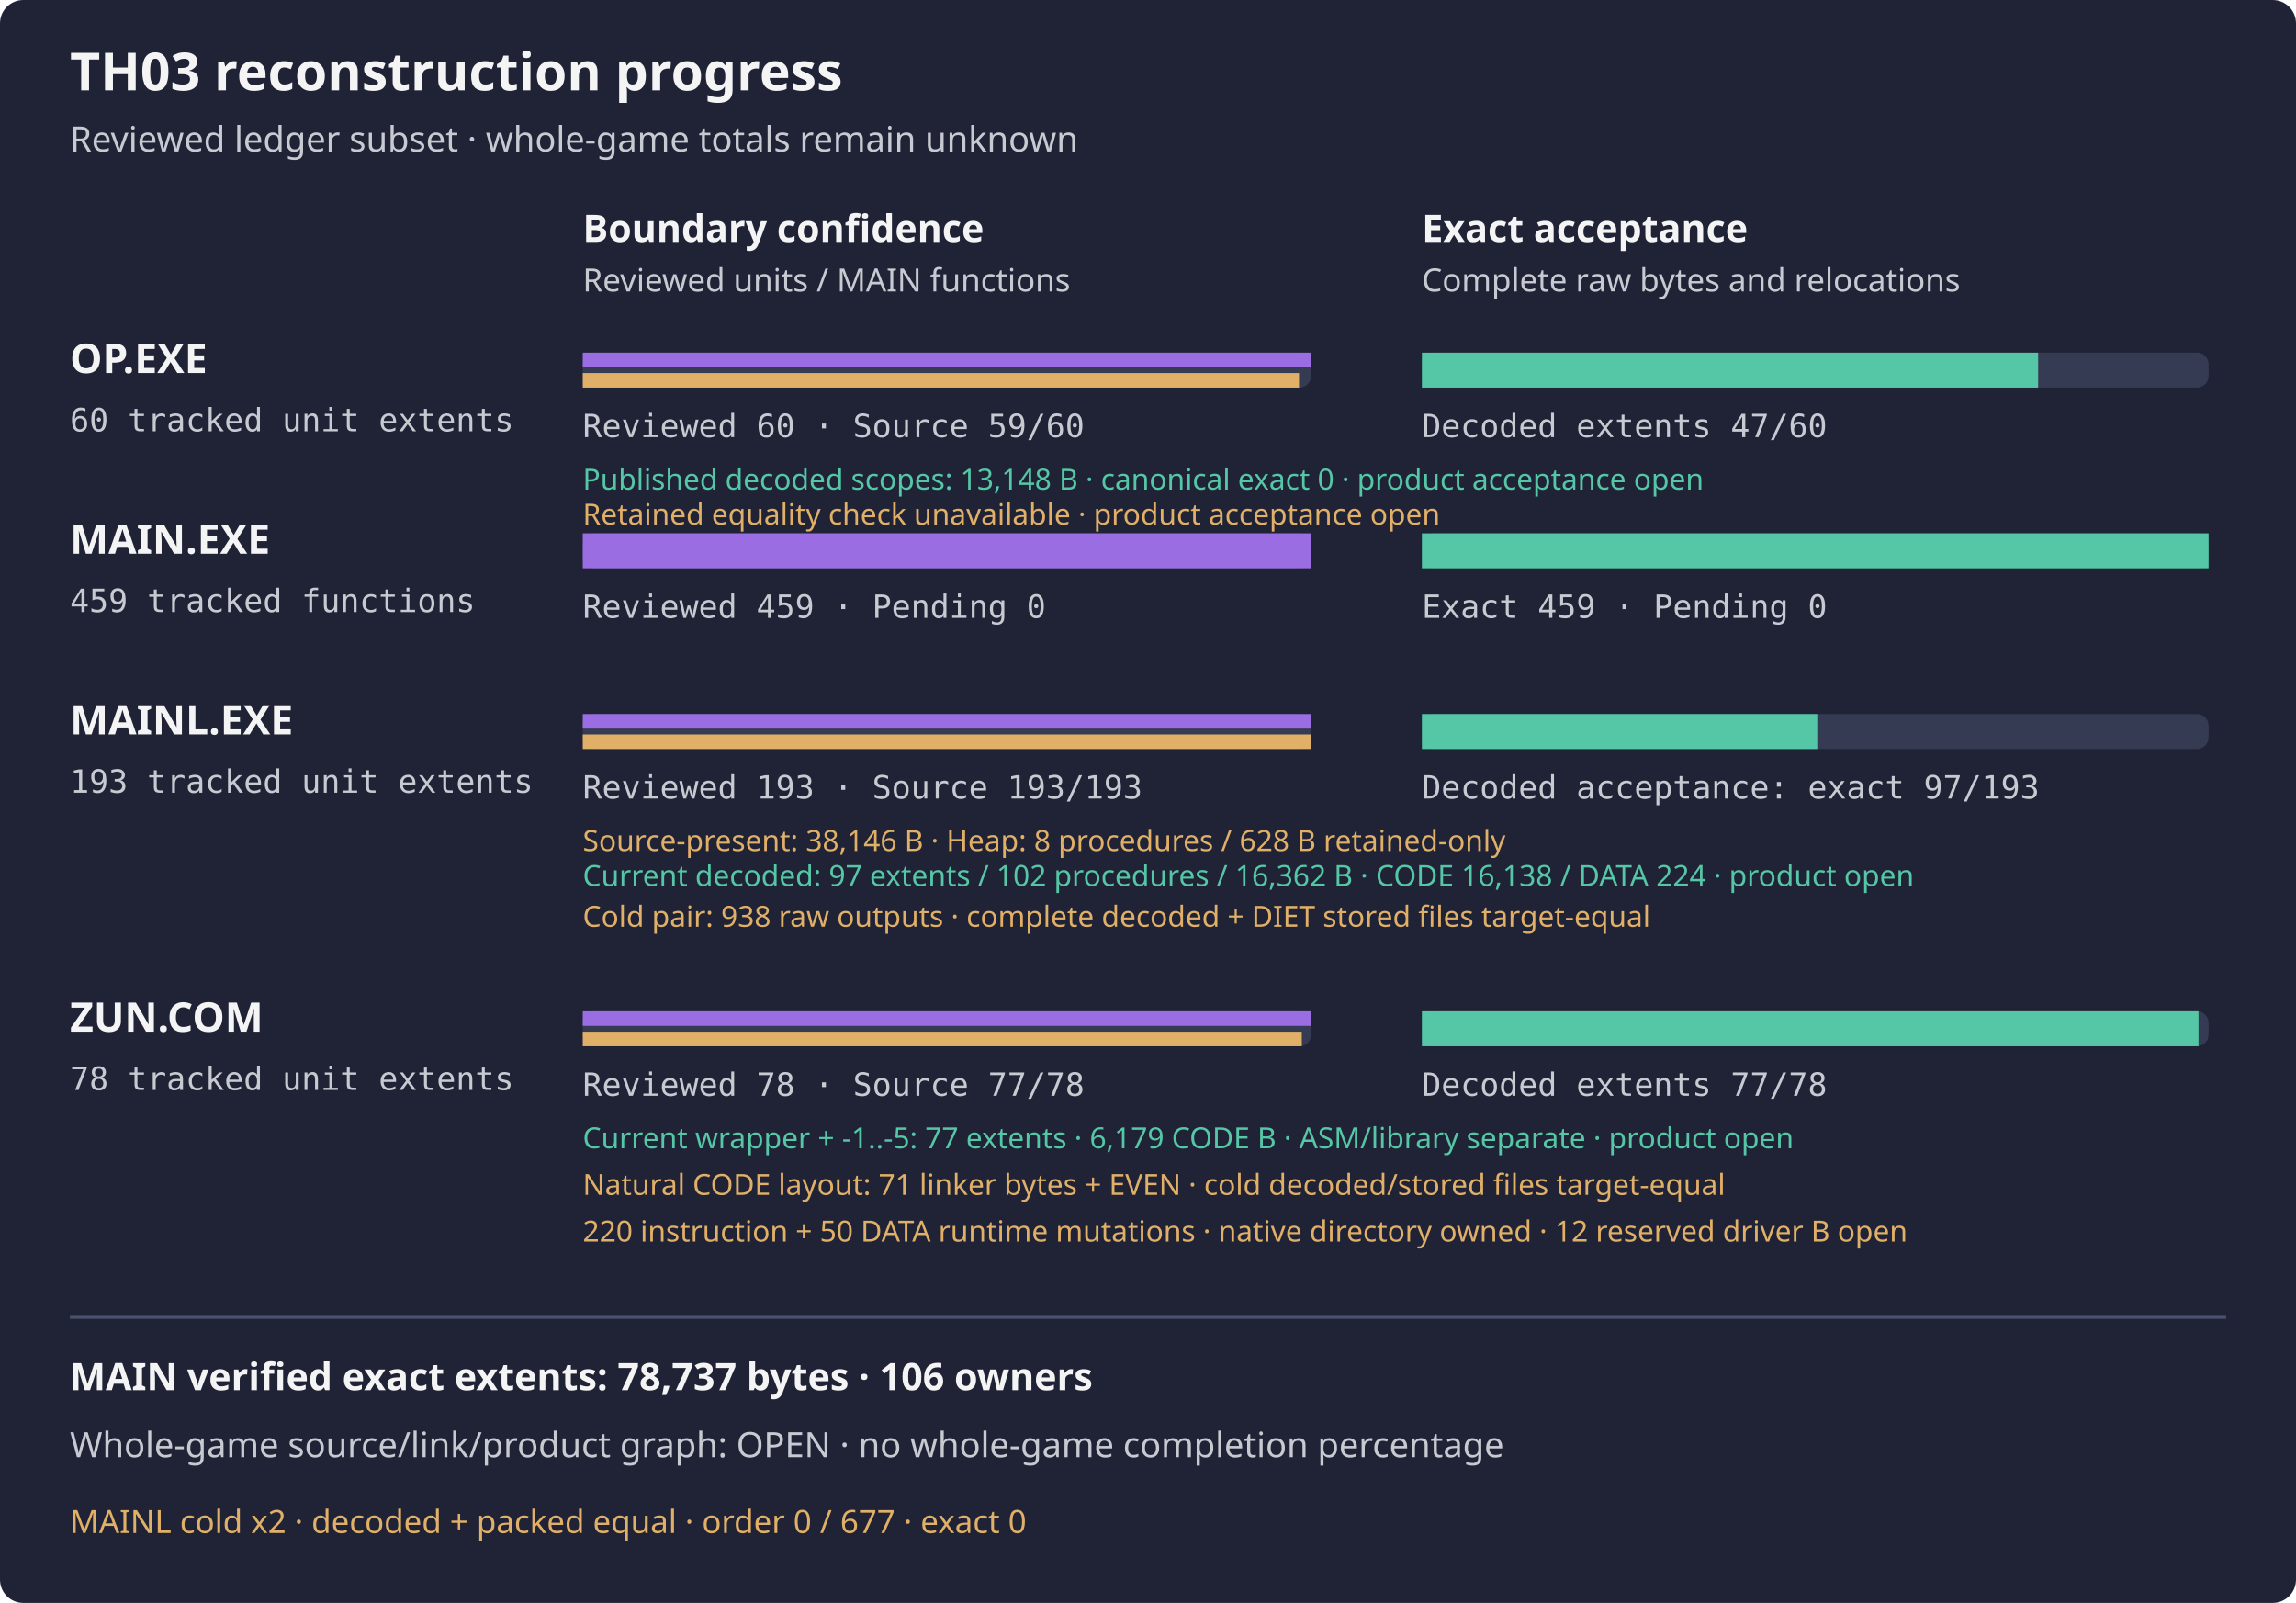
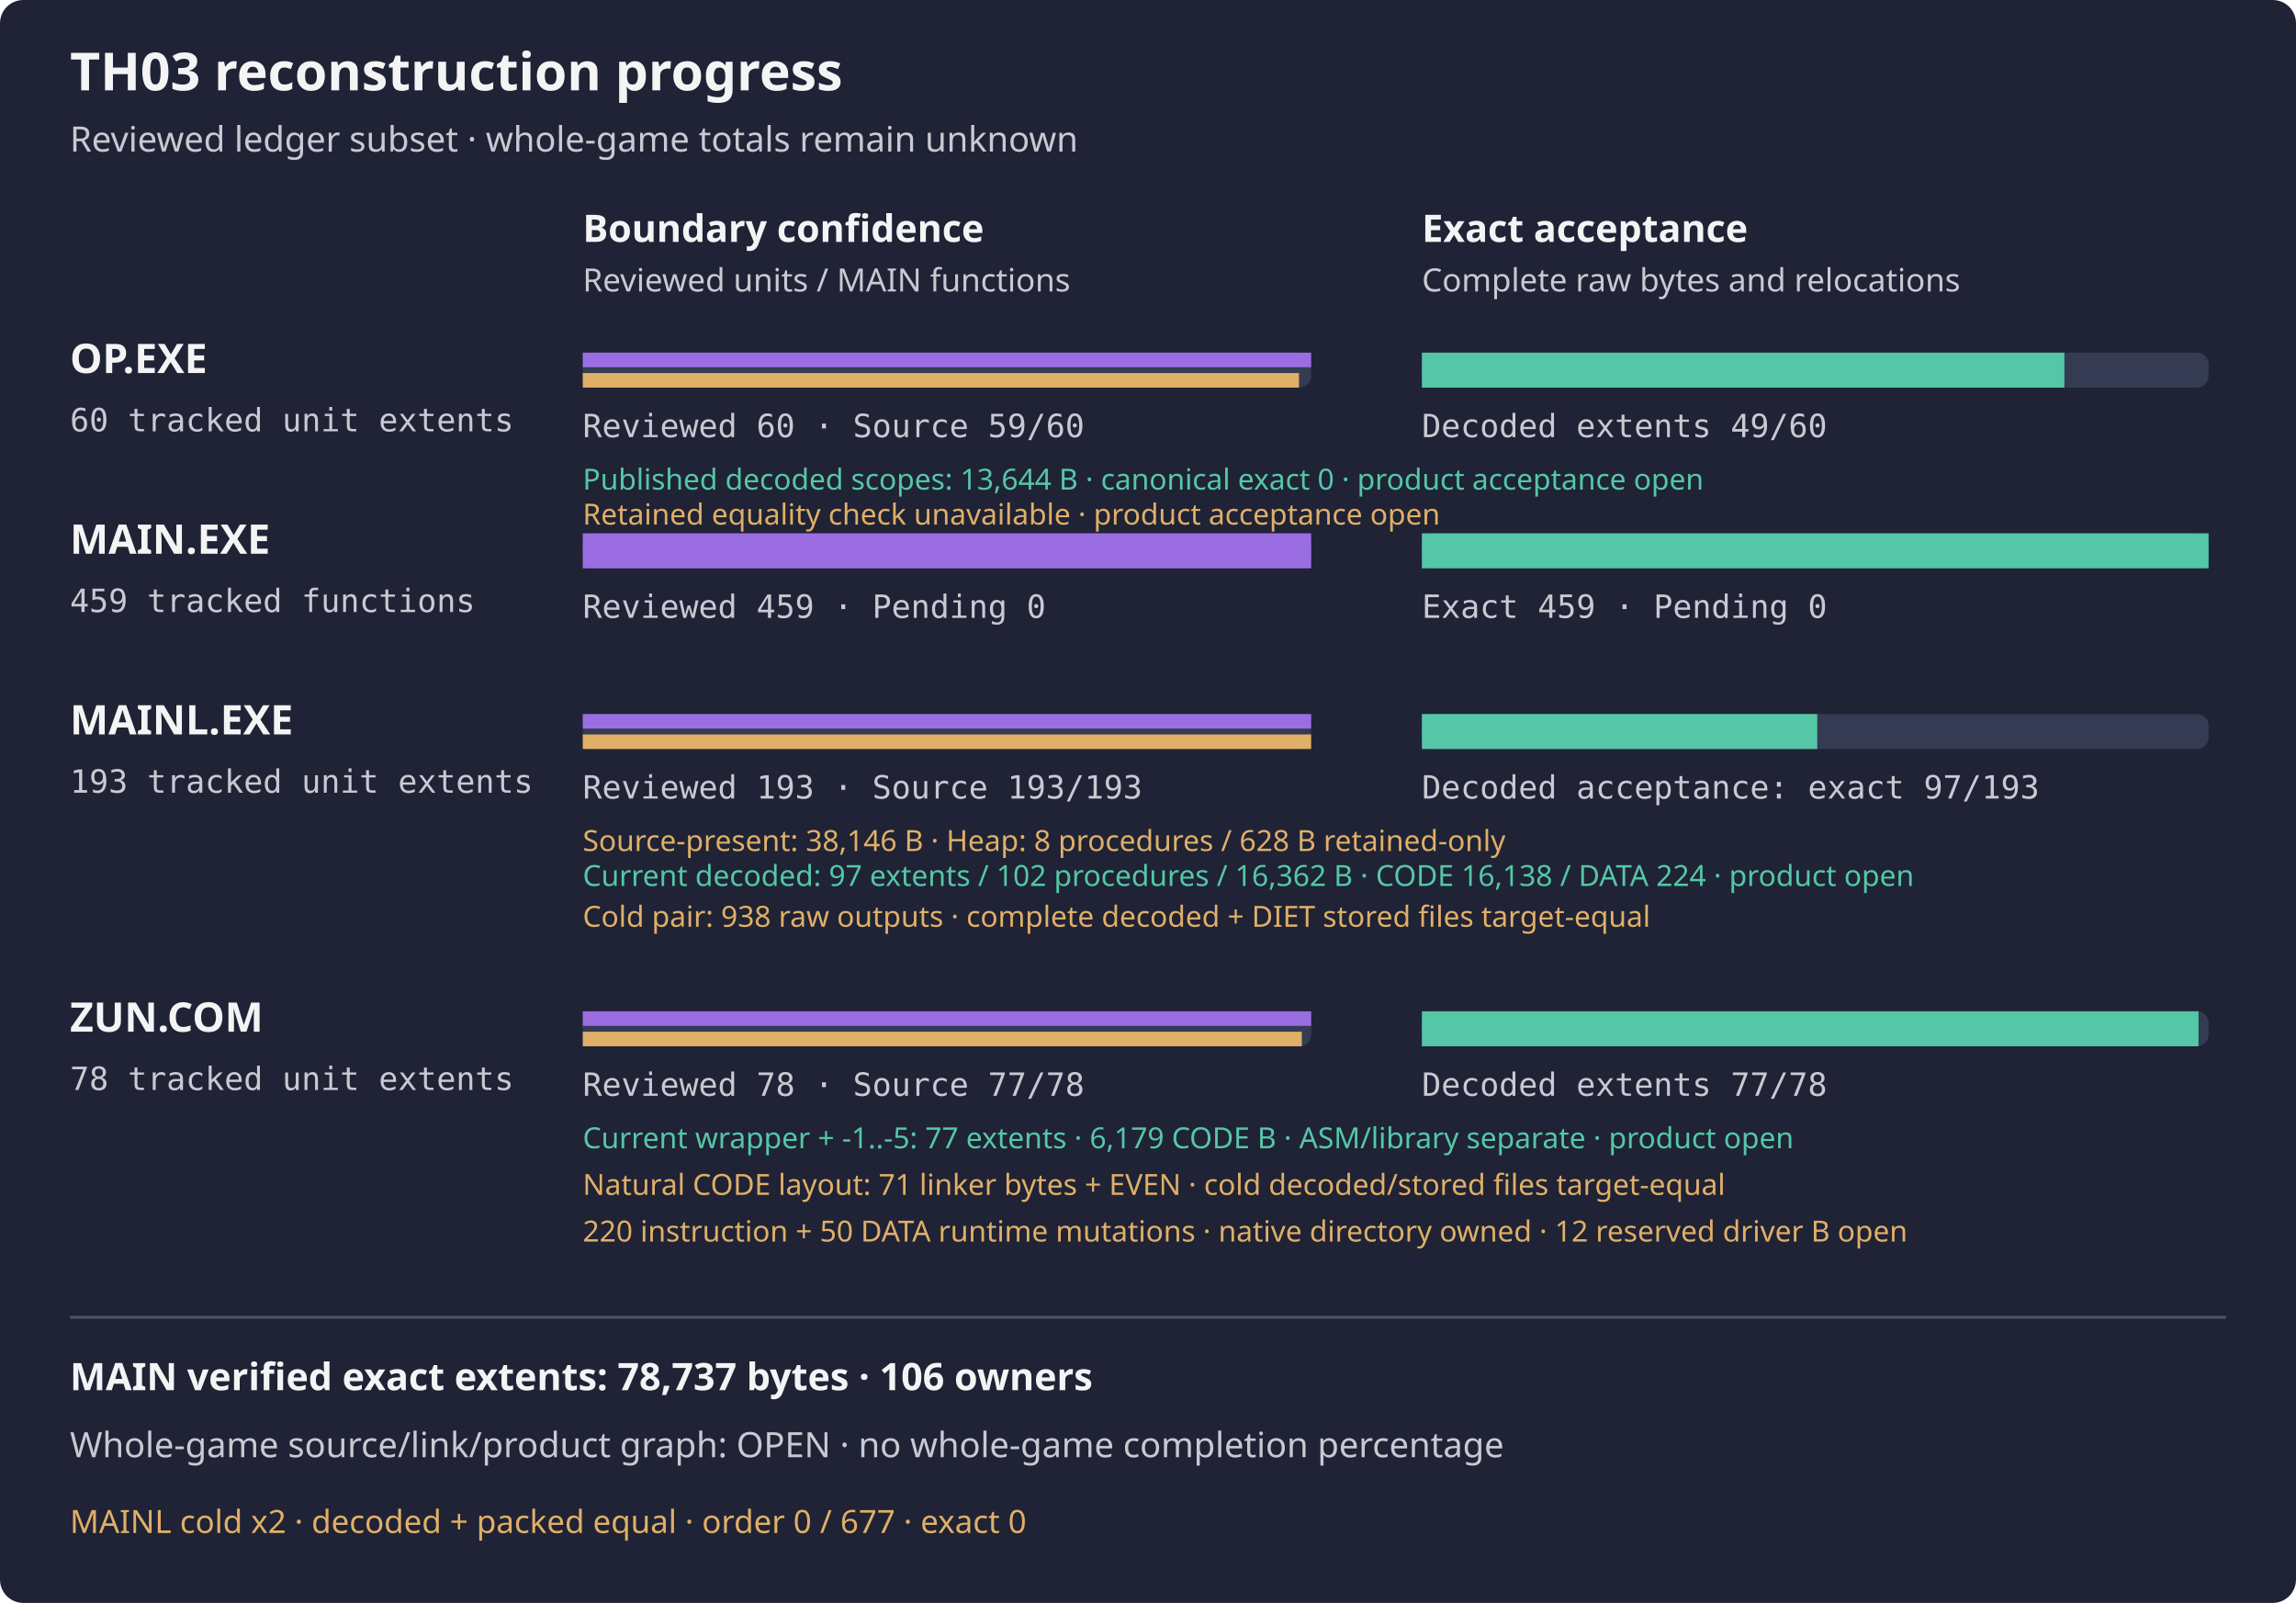
<svg xmlns="http://www.w3.org/2000/svg" width="788" height="550" viewBox="0 0 788 550" role="img" aria-label="TH03 reviewed subset reconstruction progress">
  <rect width="788" height="550" rx="8" fill="#1f2335" />
  <text x="24" y="31" fill="#f4f4f5" font-family="sans-serif" font-size="18" font-weight="600">TH03 reconstruction progress</text>
  <text x="24" y="52" fill="#c8cad2" font-family="sans-serif" font-size="12">Reviewed ledger subset · whole-game totals remain unknown</text>
  <text x="200" y="83" fill="#f4f4f5" font-family="sans-serif" font-size="13" font-weight="600">Boundary confidence</text>
  <text x="488" y="83" fill="#f4f4f5" font-family="sans-serif" font-size="13" font-weight="600">Exact acceptance</text>
  <text x="200" y="100" fill="#c8cad2" font-family="sans-serif" font-size="11">Reviewed units / MAIN functions</text>
  <text x="488" y="100" fill="#c8cad2" font-family="sans-serif" font-size="11">Complete raw bytes and relocations</text>
  <g aria-label="OP.EXE bars count tracked unit extents, not functions; source-present is not exact">
    <text x="24" y="128" fill="#f4f4f5" font-family="sans-serif" font-size="14" font-weight="600">OP.EXE</text>
    <text x="24" y="148" fill="#c8cad2" font-family="monospace" font-size="11">60 tracked unit extents</text>
    <rect x="200" y="121" width="250" height="12" rx="4" fill="#353b52" />
    <rect x="488" y="121" width="270" height="12" rx="4" fill="#353b52" />
    <rect x="200" y="121" width="250.00" height="5" fill="#9b6de3" />
    <rect x="200" y="128" width="245.83" height="5" fill="#e0af68" />
-     <rect x="488" y="121" width="211.50" height="12" fill="#55c7a6" />
+     <rect x="488" y="121" width="220.50" height="12" fill="#55c7a6" />
    <text x="200" y="150" fill="#c8cad2" font-family="monospace" font-size="11">Reviewed 60 · Source 59/60</text>
-     <text x="488" y="150" fill="#c8cad2" font-family="monospace" font-size="11">Decoded extents 47/60</text>
+     <text x="488" y="150" fill="#c8cad2" font-family="monospace" font-size="11">Decoded extents 49/60</text>
  </g>
-   <text x="200" y="168" fill="#55c7a6" font-family="sans-serif" font-size="10">Published decoded scopes: 13,148 B · canonical exact 0 · product acceptance open</text>
+   <text x="200" y="168" fill="#55c7a6" font-family="sans-serif" font-size="10">Published decoded scopes: 13,644 B · canonical exact 0 · product acceptance open</text>
  <text x="200" y="180" fill="#e0af68" font-family="sans-serif" font-size="10">Retained equality check unavailable · product acceptance open</text>
  <text x="24" y="190" fill="#f4f4f5" font-family="sans-serif" font-size="14" font-weight="600">MAIN.EXE</text>
  <text x="24" y="210" fill="#c8cad2" font-family="monospace" font-size="11">459 tracked functions</text>
  <rect x="200" y="183" width="250" height="12" rx="4" fill="#353b52" />
  <rect x="488" y="183" width="270" height="12" rx="4" fill="#353b52" />
  <rect x="200" y="183" width="250.00" height="12" fill="#9b6de3" />
  <rect x="488" y="183" width="270.00" height="12" fill="#55c7a6" />
  <text x="200" y="212" fill="#c8cad2" font-family="monospace" font-size="11">Reviewed 459 · Pending 0</text>
  <text x="488" y="212" fill="#c8cad2" font-family="monospace" font-size="11">Exact 459 · Pending 0</text>
  <g aria-label="MAINL bars count tracked unit extents, not functions; source-present is not exact">
    <text x="24" y="252" fill="#f4f4f5" font-family="sans-serif" font-size="14" font-weight="600">MAINL.EXE</text>
    <text x="24" y="272" fill="#c8cad2" font-family="monospace" font-size="11">193 tracked unit extents</text>
    <rect x="200" y="245" width="250" height="12" rx="4" fill="#353b52" />
    <rect x="488" y="245" width="270" height="12" rx="4" fill="#353b52" />
    <rect x="200" y="245" width="250.00" height="5" fill="#9b6de3" />
    <rect x="200" y="252" width="250.00" height="5" fill="#e0af68" />
    <rect x="488" y="245" width="135.70" height="12" fill="#55c7a6" />
    <text x="200" y="274" fill="#c8cad2" font-family="monospace" font-size="11">Reviewed 193 · Source 193/193</text>
    <text x="488" y="274" fill="#c8cad2" font-family="monospace" font-size="11">Decoded acceptance: exact 97/193</text>
    <text x="200" y="292" fill="#e0af68" font-family="sans-serif" font-size="10">Source-present: 38,146 B · Heap: 8 procedures / 628 B retained-only</text>
  </g>
  <text x="200" y="304" fill="#55c7a6" font-family="sans-serif" font-size="10">Current decoded: 97 extents / 102 procedures / 16,362 B · CODE 16,138 / DATA 224 · product open</text>
  <text x="200" y="318" fill="#e0af68" font-family="sans-serif" font-size="10">Cold pair: 938 raw outputs · complete decoded + DIET stored files target-equal</text>
  <g aria-label="ZUN.COM bars count tracked unit extents, not functions; source-present is not exact">
    <text x="24" y="354" fill="#f4f4f5" font-family="sans-serif" font-size="14" font-weight="600">ZUN.COM</text>
    <text x="24" y="374" fill="#c8cad2" font-family="monospace" font-size="11">78 tracked unit extents</text>
    <rect x="200" y="347" width="250" height="12" rx="4" fill="#353b52" />
    <rect x="488" y="347" width="270" height="12" rx="4" fill="#353b52" />
    <rect x="200" y="347" width="250.00" height="5" fill="#9b6de3" />
    <rect x="200" y="354" width="246.79" height="5" fill="#e0af68" />
    <rect x="488" y="347" width="266.54" height="12" fill="#55c7a6" />
    <text x="200" y="376" fill="#c8cad2" font-family="monospace" font-size="11">Reviewed 78 · Source 77/78</text>
    <text x="488" y="376" fill="#c8cad2" font-family="monospace" font-size="11">Decoded extents 77/78</text>
  </g>
  <text x="200" y="394" fill="#55c7a6" font-family="sans-serif" font-size="10">Current wrapper + -1..-5: 77 extents · 6,179 CODE B · ASM/library separate · product open</text>
  <text x="200" y="410" fill="#e0af68" font-family="sans-serif" font-size="10">Natural CODE layout: 71 linker bytes + EVEN · cold decoded/stored files target-equal</text>
  <text x="200" y="426" fill="#e0af68" font-family="sans-serif" font-size="10">220 instruction + 50 DATA runtime mutations · native directory owned · 12 reserved driver B open</text>
  <path d="M24 452 H764" stroke="#4b526d" />
  <text x="24" y="477" fill="#f4f4f5" font-family="sans-serif" font-size="13" font-weight="600">MAIN verified exact extents: 78,737 bytes · 106 owners</text>
  <text x="24" y="500" fill="#c8cad2" font-family="sans-serif" font-size="12">Whole-game source/link/product graph: OPEN · no whole-game completion percentage</text>
  <text x="24" y="526" fill="#e0af68" font-family="sans-serif" font-size="11">MAINL cold x2 · decoded + packed equal · order 0 / 677 · exact 0</text>
</svg>
